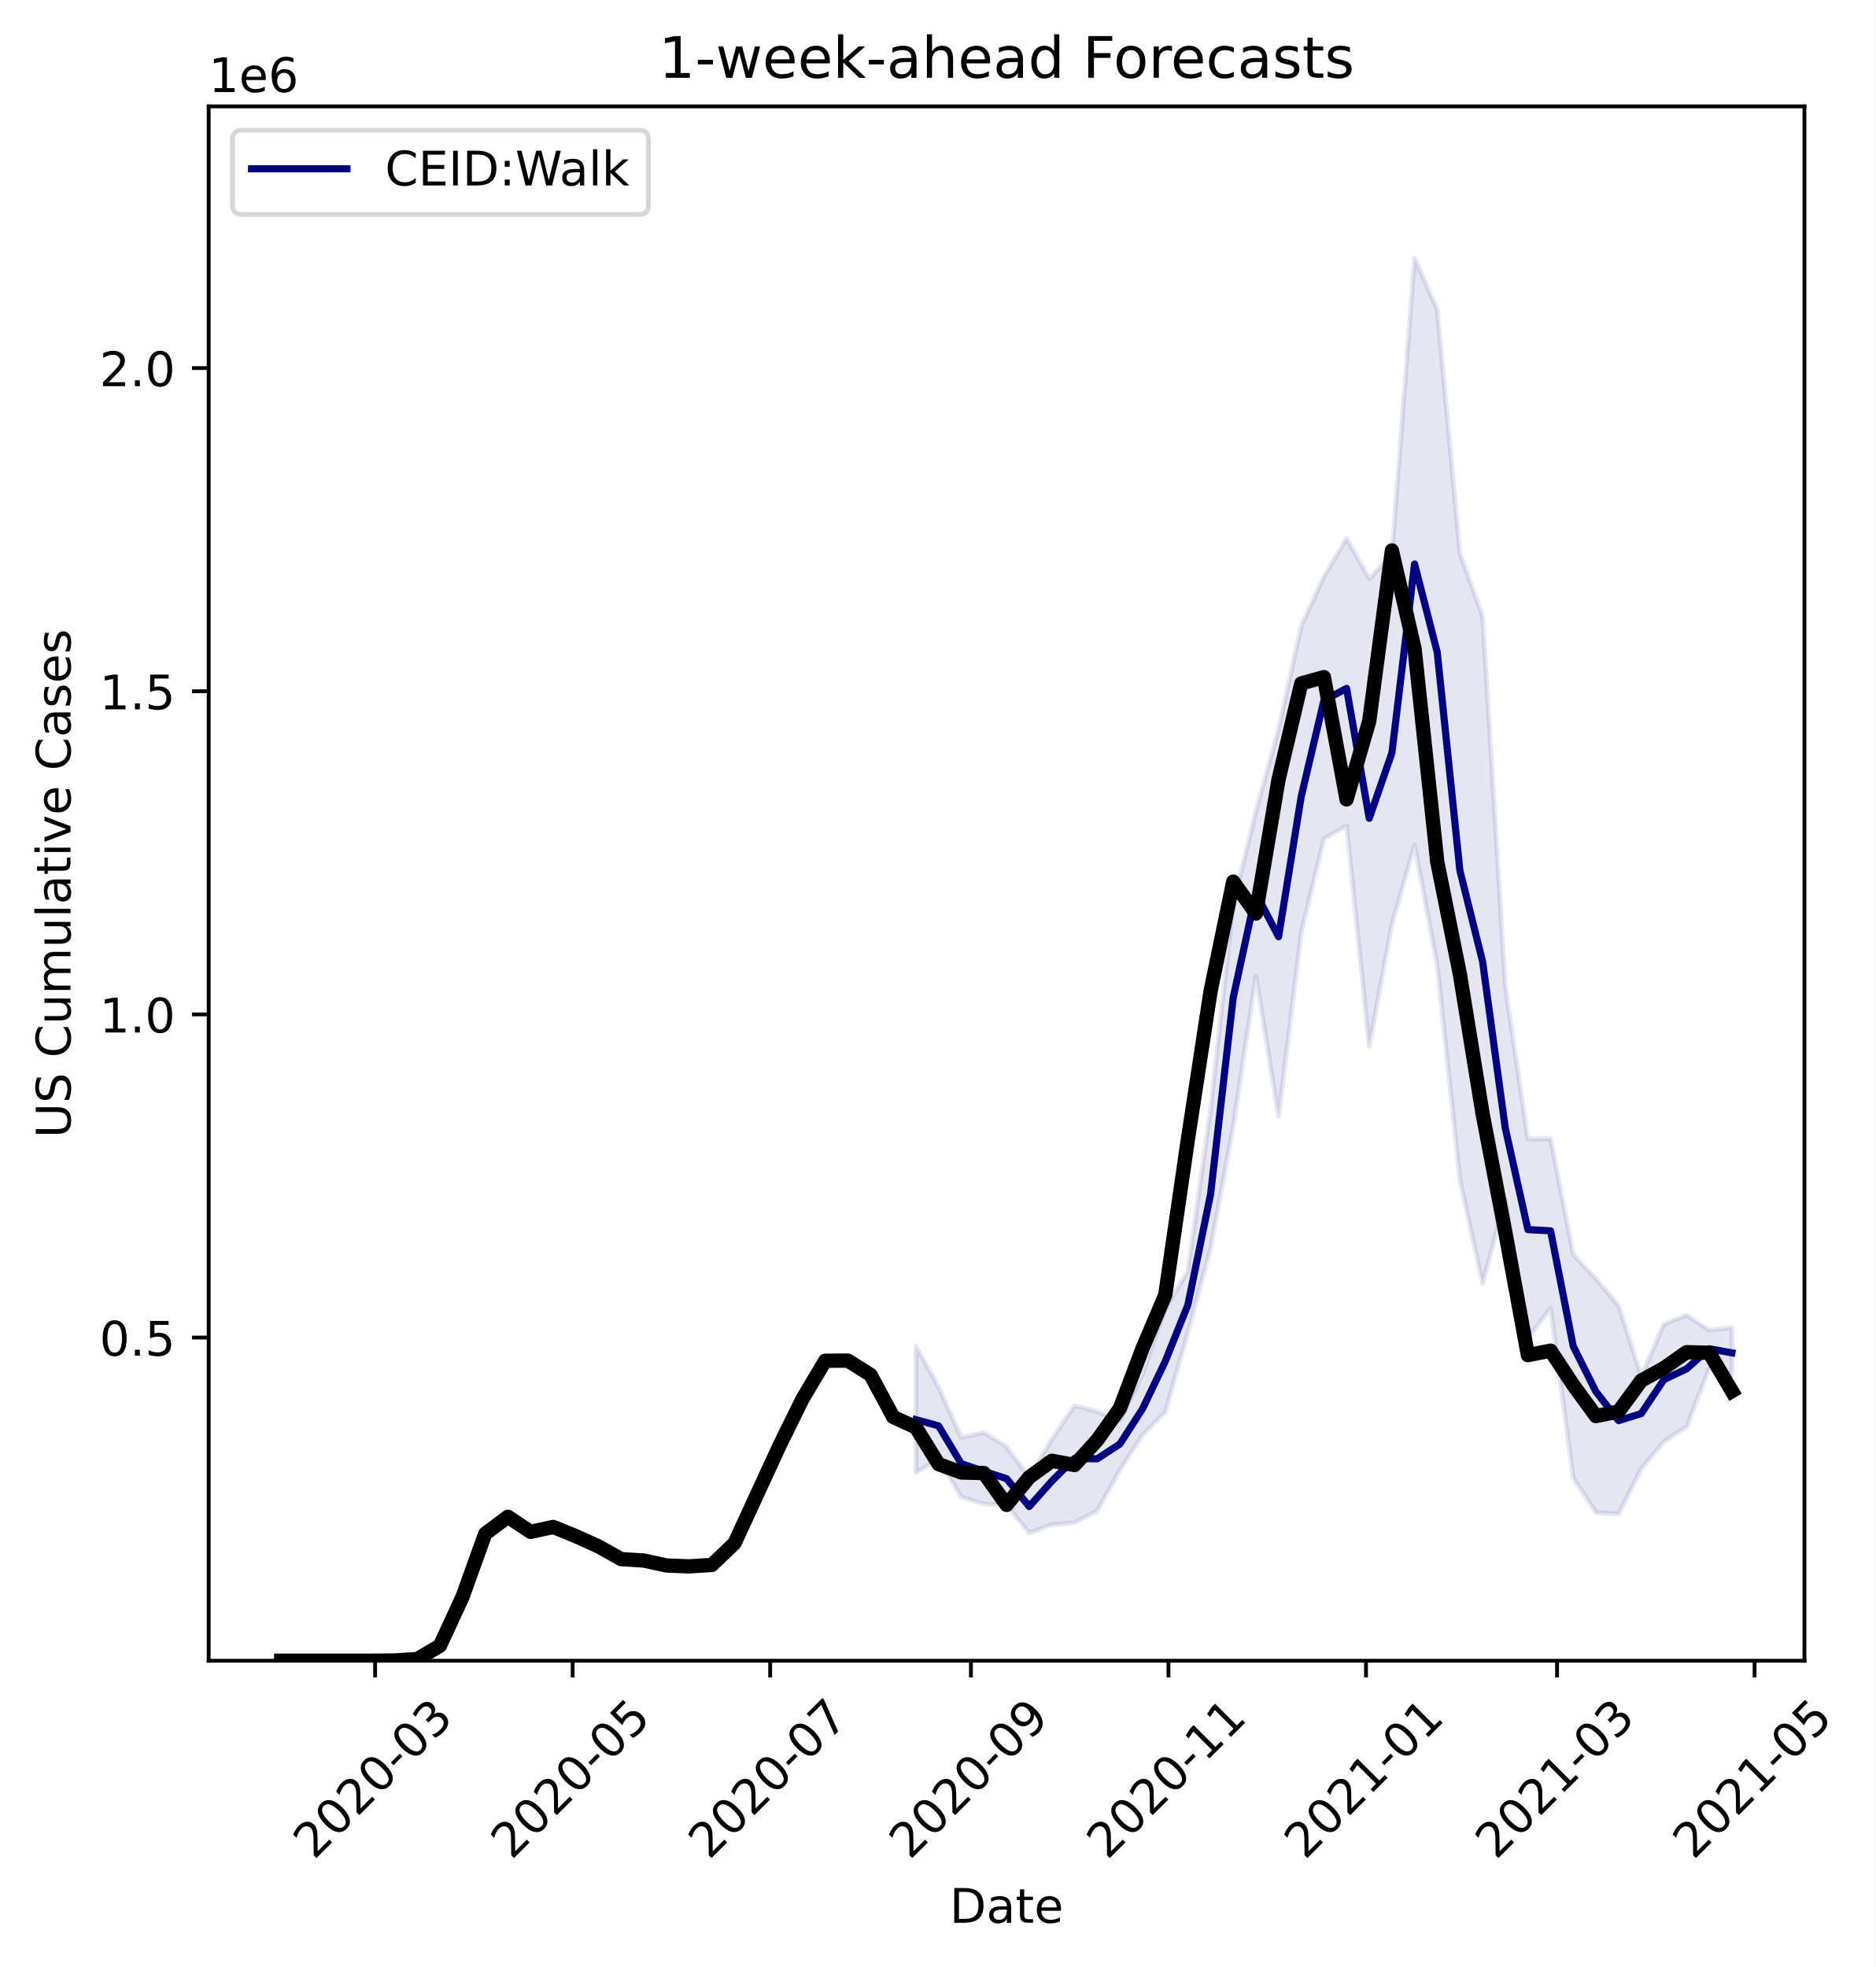
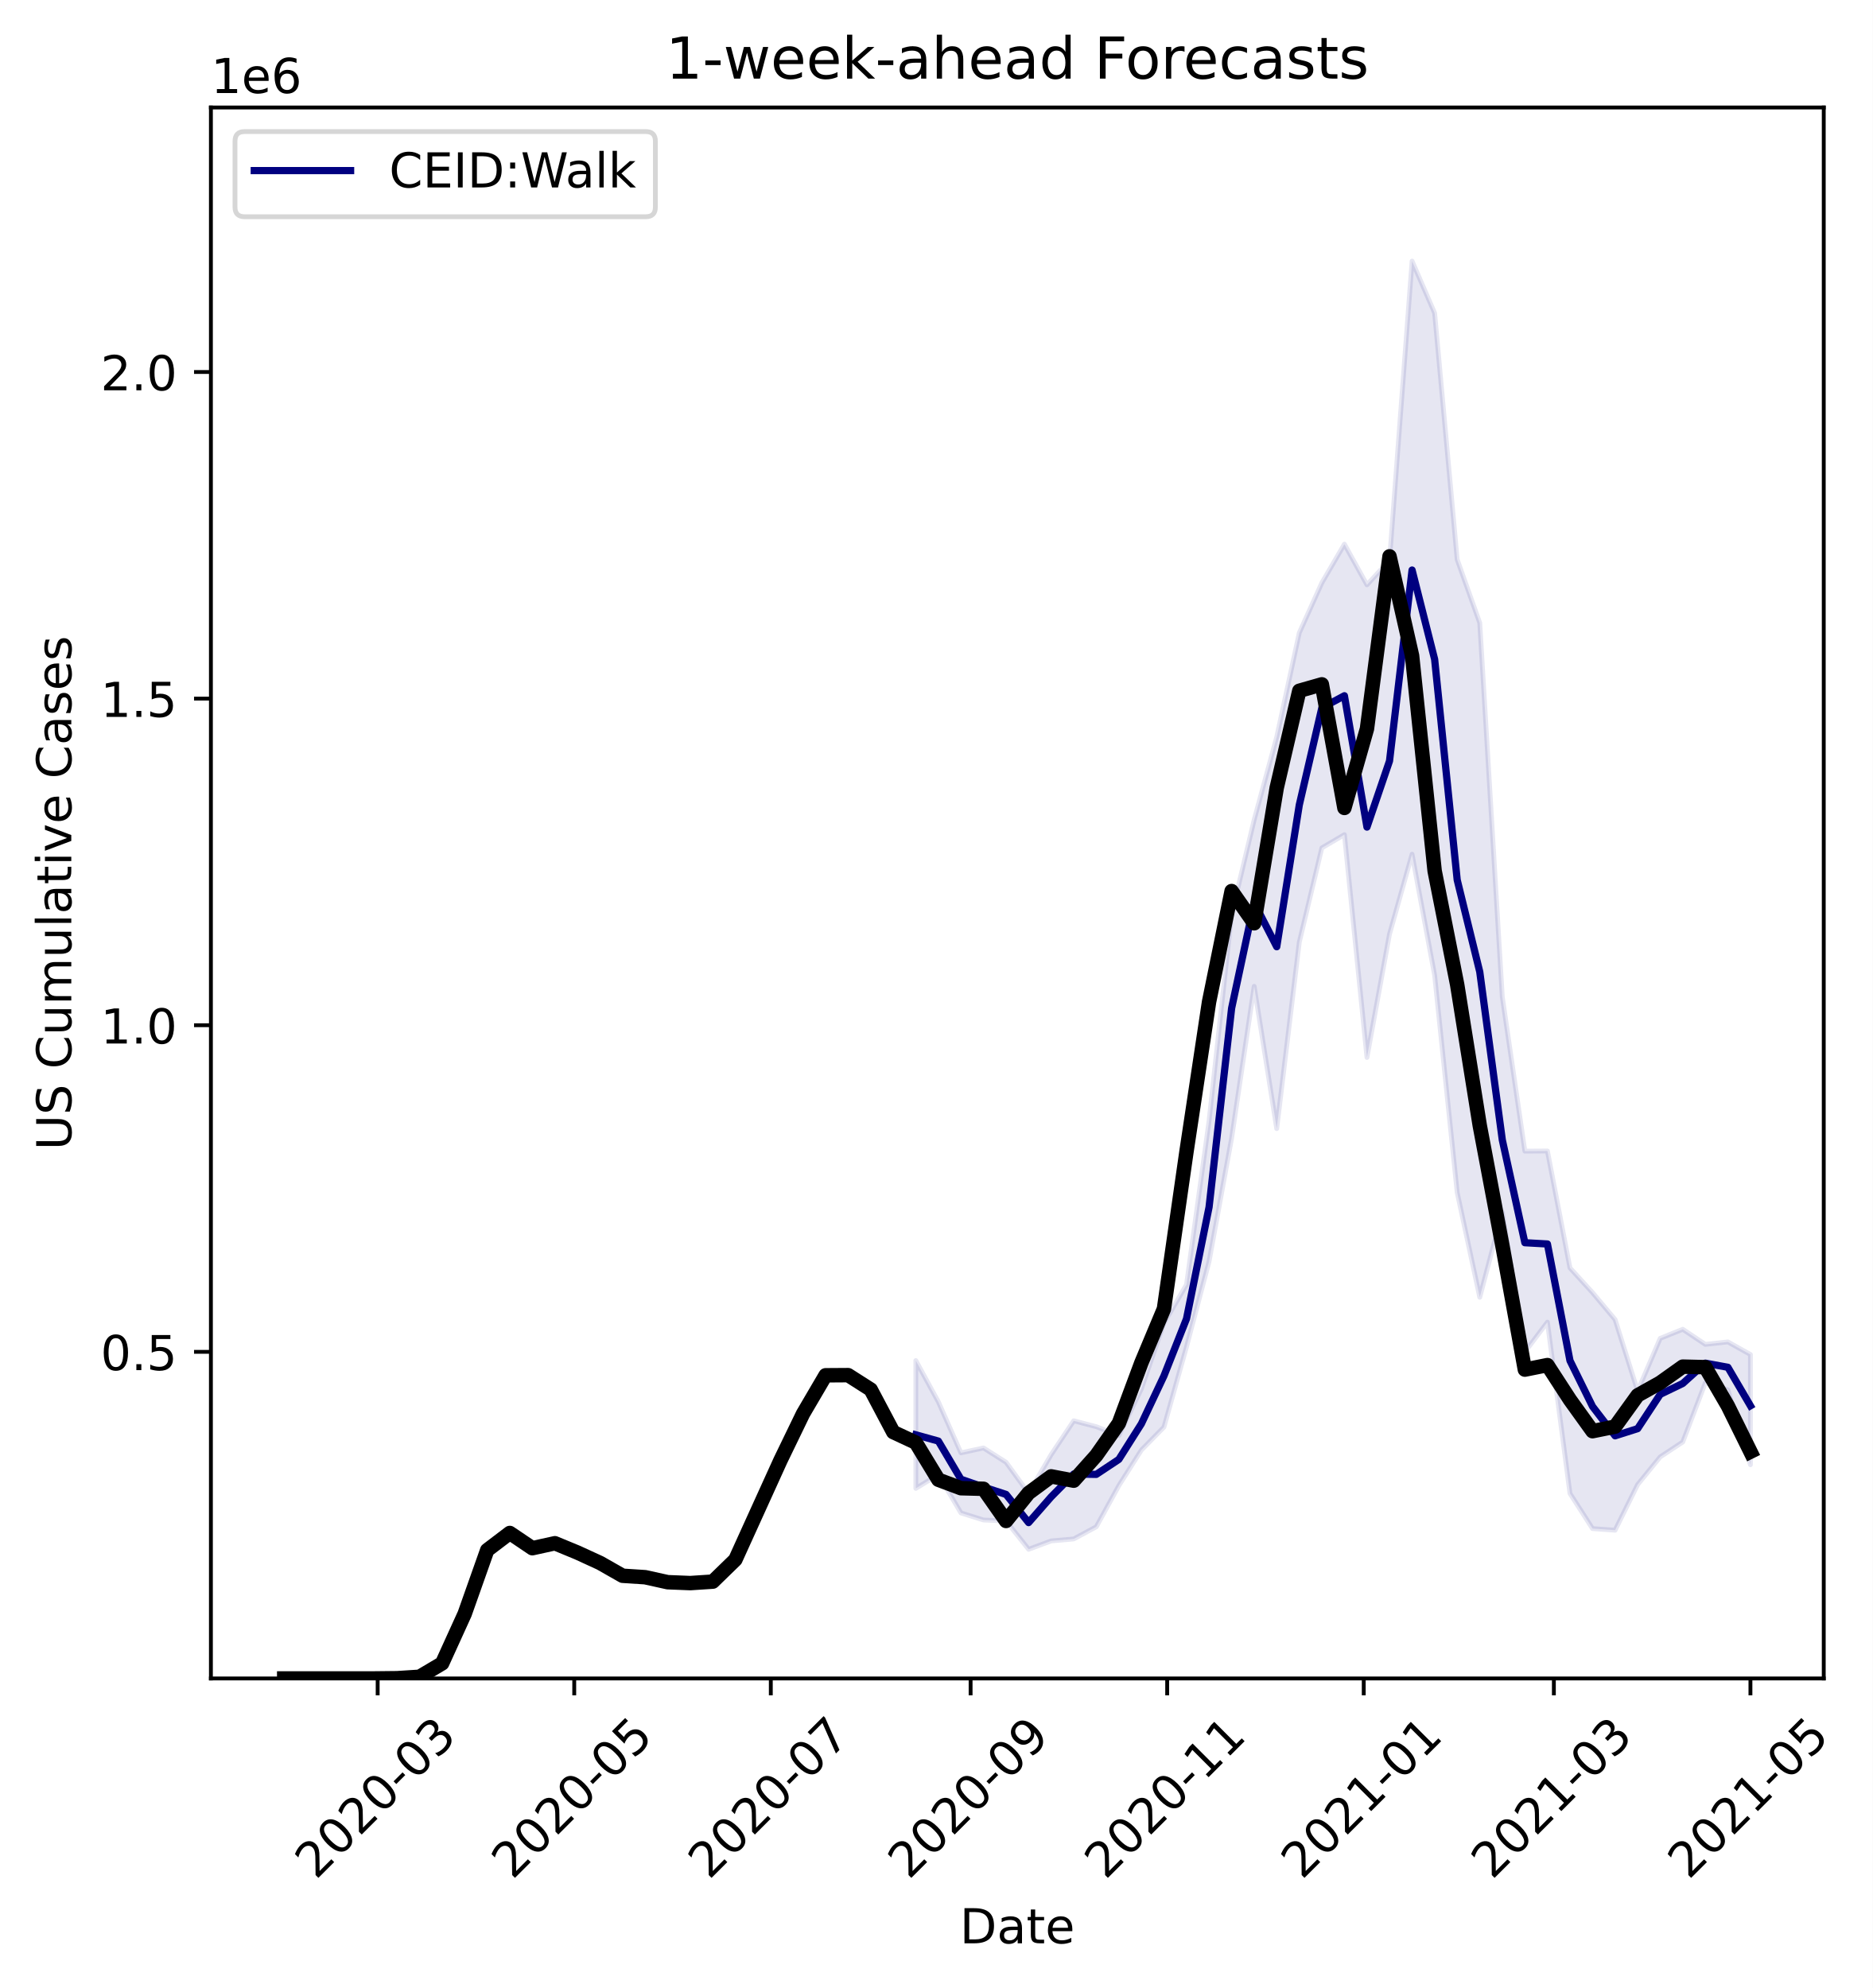
- <svg xmlns="http://www.w3.org/2000/svg" xmlns:xlink="http://www.w3.org/1999/xlink" height="412.745pt" version="1.1" viewBox="0 0 393.513 412.745" width="393.513pt">
+ <svg xmlns="http://www.w3.org/2000/svg" xmlns:xlink="http://www.w3.org/1999/xlink" height="412.745pt" version="1.1" viewBox="0 0 388.757 412.745" width="388.757pt">
  <defs>
    <style type="text/css">
*{stroke-linecap:butt;stroke-linejoin:round;}
  </style>
  </defs>
  <g id="figure_1">
    <g id="patch_1">
-       <path d="M 0 412.745  L 393.513 412.745  L 393.513 0  L 0 0  z " style="fill:#ffffff;" />
+       <path d="M 0 412.745  L 388.757 412.745  L 388.757 0  L 0 0  z " style="fill:#ffffff;" />
    </g>
    <g id="axes_1">
      <g id="patch_2">
        <path d="M 43.781 348.478  L 378.581 348.478  L 378.581 22.318  L 43.781 22.318  z " style="fill:#ffffff;" />
      </g>
      <g id="PolyCollection_1">
        <defs>
-           <path d="M 192.159 -130.263  L 192.159 -103.73  L 196.914 -106.597  L 201.67 -98.635  L 206.426 -97.166  L 211.181 -96.974  L 215.937 -91.082  L 220.693 -92.822  L 225.448 -93.23  L 230.204 -95.753  L 234.96 -104.3  L 239.715 -111.684  L 244.471 -116.448  L 249.227 -133.122  L 253.982 -150.848  L 258.738 -176.433  L 263.494 -207.968  L 268.249 -178.419  L 273.005 -217.122  L 277.761 -236.702  L 282.516 -239.456  L 287.272 -193.196  L 292.028 -218.81  L 296.784 -235.397  L 301.539 -210.249  L 306.295 -165.163  L 311.051 -143.404  L 315.806 -161.09  L 320.562 -132.037  L 325.318 -138.249  L 330.073 -102.671  L 334.829 -95.381  L 339.585 -95.045  L 344.34 -104.516  L 349.096 -110.266  L 353.852 -113.36  L 358.607 -125.641  L 363.363 -124.188  L 363.363 -134.142  L 363.363 -134.142  L 358.607 -133.631  L 353.852 -136.761  L 349.096 -134.878  L 344.34 -123.943  L 339.585 -138.786  L 334.829 -144.376  L 330.073 -149.502  L 325.318 -173.78  L 320.562 -173.748  L 315.806 -205.773  L 311.051 -283.422  L 306.295 -296.578  L 301.539 -347.746  L 296.784 -358.536  L 292.028 -296.429  L 287.272 -291.322  L 282.516 -299.769  L 277.761 -291.737  L 273.005 -281.361  L 268.249 -259.736  L 263.494 -242.536  L 258.738 -222.943  L 253.982 -180.025  L 249.227 -146.041  L 244.471 -138.03  L 239.715 -124.405  L 234.96 -114.711  L 230.204 -116.539  L 225.448 -117.766  L 220.693 -110.739  L 215.937 -102.718  L 211.181 -109.153  L 206.426 -112.125  L 201.67 -111.109  L 196.914 -121.685  L 192.159 -130.263  z " id="m77c3ef9a54" style="stroke:#000080;stroke-opacity:0.1;" />
+           <path d="M 190.11 -130.263  L 190.11 -103.73  L 194.792 -106.597  L 199.475 -98.635  L 204.157 -97.166  L 208.84 -96.974  L 213.523 -91.082  L 218.205 -92.822  L 222.888 -93.23  L 227.57 -95.753  L 232.253 -104.3  L 236.935 -111.684  L 241.618 -116.448  L 246.3 -133.122  L 250.983 -150.848  L 255.665 -176.433  L 260.348 -207.968  L 265.03 -178.419  L 269.713 -217.122  L 274.395 -236.702  L 279.078 -239.456  L 283.76 -193.196  L 288.443 -218.81  L 293.125 -235.397  L 297.808 -210.249  L 302.49 -165.163  L 307.173 -143.404  L 311.855 -161.09  L 316.538 -132.037  L 321.22 -138.249  L 325.903 -102.671  L 330.585 -95.381  L 335.268 -95.045  L 339.95 -104.516  L 344.633 -110.266  L 349.316 -113.36  L 353.998 -125.641  L 358.681 -124.188  L 363.363 -108.644  L 363.363 -131.524  L 363.363 -131.524  L 358.681 -134.142  L 353.998 -133.631  L 349.316 -136.761  L 344.633 -134.878  L 339.95 -123.943  L 335.268 -138.786  L 330.585 -144.376  L 325.903 -149.502  L 321.22 -173.78  L 316.538 -173.748  L 311.855 -205.773  L 307.173 -283.422  L 302.49 -296.578  L 297.808 -347.746  L 293.125 -358.536  L 288.443 -296.429  L 283.76 -291.322  L 279.078 -299.769  L 274.395 -291.737  L 269.713 -281.361  L 265.03 -259.736  L 260.348 -242.536  L 255.665 -222.943  L 250.983 -180.025  L 246.3 -146.041  L 241.618 -138.03  L 236.935 -124.405  L 232.253 -114.711  L 227.57 -116.539  L 222.888 -117.766  L 218.205 -110.739  L 213.523 -102.718  L 208.84 -109.153  L 204.157 -112.125  L 199.475 -111.109  L 194.792 -121.685  L 190.11 -130.263  z " id="m8a9e0deb4b" style="stroke:#000080;stroke-opacity:0.1;" />
        </defs>
-         <g clip-path="url(#pb8307ceb35)">
-           <use style="fill:#000080;fill-opacity:0.1;stroke:#000080;stroke-opacity:0.1;" x="0" xlink:href="#m77c3ef9a54" y="412.745" />
+         <g clip-path="url(#pa963a7cd63)">
+           <use style="fill:#000080;fill-opacity:0.1;stroke:#000080;stroke-opacity:0.1;" x="0" xlink:href="#m8a9e0deb4b" y="412.745" />
        </g>
      </g>
      <g id="matplotlib.axis_1">
        <g id="xtick_1">
          <g id="line2d_1">
            <defs>
-               <path d="M 0 0  L 0 3.5  " id="m1c5757c88b" style="stroke:#000000;stroke-width:0.8;" />
-             </defs>
-             <g>
-               <use style="stroke:#000000;stroke-width:0.8;" x="78.702" xlink:href="#m1c5757c88b" y="348.478" />
+               <path d="M 0 0  L 0 3.5  " id="m69320443f8" style="stroke:#000000;stroke-width:0.8;" />
+             </defs>
+             <g>
+               <use style="stroke:#000000;stroke-width:0.8;" x="78.398" xlink:href="#m69320443f8" y="348.478" />
            </g>
          </g>
          <g id="text_1">
            <defs>
              <path d="M 19.188 8.297  L 53.609 8.297  L 53.609 0  L 7.328 0  L 7.328 8.297  Q 12.938 14.109 22.625 23.891  Q 32.328 33.688 34.812 36.531  Q 39.547 41.844 41.422 45.531  Q 43.312 49.219 43.312 52.781  Q 43.312 58.594 39.234 62.25  Q 35.156 65.922 28.609 65.922  Q 23.969 65.922 18.812 64.312  Q 13.672 62.703 7.812 59.422  L 7.812 69.391  Q 13.766 71.781 18.938 73  Q 24.125 74.219 28.422 74.219  Q 39.75 74.219 46.484 68.547  Q 53.219 62.891 53.219 53.422  Q 53.219 48.922 51.531 44.891  Q 49.859 40.875 45.406 35.406  Q 44.188 33.984 37.641 27.219  Q 31.109 20.453 19.188 8.297  z " id="DejaVuSans-50" />
              <path d="M 31.781 66.406  Q 24.172 66.406 20.328 58.906  Q 16.5 51.422 16.5 36.375  Q 16.5 21.391 20.328 13.891  Q 24.172 6.391 31.781 6.391  Q 39.453 6.391 43.281 13.891  Q 47.125 21.391 47.125 36.375  Q 47.125 51.422 43.281 58.906  Q 39.453 66.406 31.781 66.406  z M 31.781 74.219  Q 44.047 74.219 50.516 64.516  Q 56.984 54.828 56.984 36.375  Q 56.984 17.969 50.516 8.266  Q 44.047 -1.422 31.781 -1.422  Q 19.531 -1.422 13.062 8.266  Q 6.594 17.969 6.594 36.375  Q 6.594 54.828 13.062 64.516  Q 19.531 74.219 31.781 74.219  z " id="DejaVuSans-48" />
              <path d="M 4.891 31.391  L 31.203 31.391  L 31.203 23.391  L 4.891 23.391  z " id="DejaVuSans-45" />
              <path d="M 40.578 39.312  Q 47.656 37.797 51.625 33  Q 55.609 28.219 55.609 21.188  Q 55.609 10.406 48.188 4.484  Q 40.766 -1.422 27.094 -1.422  Q 22.516 -1.422 17.656 -0.516  Q 12.797 0.391 7.625 2.203  L 7.625 11.719  Q 11.719 9.328 16.594 8.109  Q 21.484 6.891 26.812 6.891  Q 36.078 6.891 40.938 10.547  Q 45.797 14.203 45.797 21.188  Q 45.797 27.641 41.281 31.266  Q 36.766 34.906 28.719 34.906  L 20.219 34.906  L 20.219 43.016  L 29.109 43.016  Q 36.375 43.016 40.234 45.922  Q 44.094 48.828 44.094 54.297  Q 44.094 59.906 40.109 62.906  Q 36.141 65.922 28.719 65.922  Q 24.656 65.922 20.016 65.031  Q 15.375 64.156 9.812 62.312  L 9.812 71.094  Q 15.438 72.656 20.344 73.438  Q 25.25 74.219 29.594 74.219  Q 40.828 74.219 47.359 69.109  Q 53.906 64.016 53.906 55.328  Q 53.906 49.266 50.438 45.094  Q 46.969 40.922 40.578 39.312  z " id="DejaVuSans-51" />
            </defs>
-             <g transform="translate(65.88026 390.3959)rotate(-45)scale(0.1 -0.1)">
+             <g transform="translate(65.57715 390.3959)rotate(-45)scale(0.1 -0.1)">
              <use xlink:href="#DejaVuSans-50" />
              <use x="63.623" xlink:href="#DejaVuSans-48" />
              <use x="127.246" xlink:href="#DejaVuSans-50" />
              <use x="190.869" xlink:href="#DejaVuSans-48" />
              <use x="254.492" xlink:href="#DejaVuSans-45" />
              <use x="290.576" xlink:href="#DejaVuSans-48" />
              <use x="354.199" xlink:href="#DejaVuSans-51" />
            </g>
          </g>
        </g>
        <g id="xtick_2">
          <g id="line2d_2">
            <g>
-               <use style="stroke:#000000;stroke-width:0.8;" x="120.144" xlink:href="#m1c5757c88b" y="348.478" />
+               <use style="stroke:#000000;stroke-width:0.8;" x="119.203" xlink:href="#m69320443f8" y="348.478" />
            </g>
          </g>
          <g id="text_2">
            <defs>
              <path d="M 10.797 72.906  L 49.516 72.906  L 49.516 64.594  L 19.828 64.594  L 19.828 46.734  Q 21.969 47.469 24.109 47.828  Q 26.266 48.188 28.422 48.188  Q 40.625 48.188 47.75 41.5  Q 54.891 34.812 54.891 23.391  Q 54.891 11.625 47.562 5.094  Q 40.234 -1.422 26.906 -1.422  Q 22.312 -1.422 17.547 -0.641  Q 12.797 0.141 7.719 1.703  L 7.719 11.625  Q 12.109 9.234 16.797 8.062  Q 21.484 6.891 26.703 6.891  Q 35.156 6.891 40.078 11.328  Q 45.016 15.766 45.016 23.391  Q 45.016 31 40.078 35.438  Q 35.156 39.891 26.703 39.891  Q 22.75 39.891 18.812 39.016  Q 14.891 38.141 10.797 36.281  z " id="DejaVuSans-53" />
            </defs>
-             <g transform="translate(107.3226 390.3959)rotate(-45)scale(0.1 -0.1)">
+             <g transform="translate(106.3819 390.3959)rotate(-45)scale(0.1 -0.1)">
              <use xlink:href="#DejaVuSans-50" />
              <use x="63.623" xlink:href="#DejaVuSans-48" />
              <use x="127.246" xlink:href="#DejaVuSans-50" />
              <use x="190.869" xlink:href="#DejaVuSans-48" />
              <use x="254.492" xlink:href="#DejaVuSans-45" />
              <use x="290.576" xlink:href="#DejaVuSans-48" />
              <use x="354.199" xlink:href="#DejaVuSans-53" />
            </g>
          </g>
        </g>
        <g id="xtick_3">
          <g id="line2d_3">
            <g>
-               <use style="stroke:#000000;stroke-width:0.8;" x="161.586" xlink:href="#m1c5757c88b" y="348.478" />
+               <use style="stroke:#000000;stroke-width:0.8;" x="160.008" xlink:href="#m69320443f8" y="348.478" />
            </g>
          </g>
          <g id="text_3">
            <defs>
              <path d="M 8.203 72.906  L 55.078 72.906  L 55.078 68.703  L 28.609 0  L 18.312 0  L 43.219 64.594  L 8.203 64.594  z " id="DejaVuSans-55" />
            </defs>
-             <g transform="translate(148.765 390.3959)rotate(-45)scale(0.1 -0.1)">
+             <g transform="translate(147.1867 390.3959)rotate(-45)scale(0.1 -0.1)">
              <use xlink:href="#DejaVuSans-50" />
              <use x="63.623" xlink:href="#DejaVuSans-48" />
              <use x="127.246" xlink:href="#DejaVuSans-50" />
              <use x="190.869" xlink:href="#DejaVuSans-48" />
              <use x="254.492" xlink:href="#DejaVuSans-45" />
              <use x="290.576" xlink:href="#DejaVuSans-48" />
              <use x="354.199" xlink:href="#DejaVuSans-55" />
            </g>
          </g>
        </g>
        <g id="xtick_4">
          <g id="line2d_4">
            <g>
-               <use style="stroke:#000000;stroke-width:0.8;" x="203.708" xlink:href="#m1c5757c88b" y="348.478" />
+               <use style="stroke:#000000;stroke-width:0.8;" x="201.482" xlink:href="#m69320443f8" y="348.478" />
            </g>
          </g>
          <g id="text_4">
            <defs>
              <path d="M 10.984 1.516  L 10.984 10.5  Q 14.703 8.734 18.5 7.812  Q 22.312 6.891 25.984 6.891  Q 35.75 6.891 40.891 13.453  Q 46.047 20.016 46.781 33.406  Q 43.953 29.203 39.594 26.953  Q 35.25 24.703 29.984 24.703  Q 19.047 24.703 12.672 31.312  Q 6.297 37.938 6.297 49.422  Q 6.297 60.641 12.938 67.422  Q 19.578 74.219 30.609 74.219  Q 43.266 74.219 49.922 64.516  Q 56.594 54.828 56.594 36.375  Q 56.594 19.141 48.406 8.859  Q 40.234 -1.422 26.422 -1.422  Q 22.703 -1.422 18.891 -0.688  Q 15.094 0.047 10.984 1.516  z M 30.609 32.422  Q 37.25 32.422 41.125 36.953  Q 45.016 41.5 45.016 49.422  Q 45.016 57.281 41.125 61.844  Q 37.25 66.406 30.609 66.406  Q 23.969 66.406 20.094 61.844  Q 16.219 57.281 16.219 49.422  Q 16.219 41.5 20.094 36.953  Q 23.969 32.422 30.609 32.422  z " id="DejaVuSans-57" />
            </defs>
-             <g transform="translate(190.8868 390.3959)rotate(-45)scale(0.1 -0.1)">
+             <g transform="translate(188.6605 390.3959)rotate(-45)scale(0.1 -0.1)">
              <use xlink:href="#DejaVuSans-50" />
              <use x="63.623" xlink:href="#DejaVuSans-48" />
              <use x="127.246" xlink:href="#DejaVuSans-50" />
              <use x="190.869" xlink:href="#DejaVuSans-48" />
              <use x="254.492" xlink:href="#DejaVuSans-45" />
              <use x="290.576" xlink:href="#DejaVuSans-48" />
              <use x="354.199" xlink:href="#DejaVuSans-57" />
            </g>
          </g>
        </g>
        <g id="xtick_5">
          <g id="line2d_5">
            <g>
-               <use style="stroke:#000000;stroke-width:0.8;" x="245.15" xlink:href="#m1c5757c88b" y="348.478" />
+               <use style="stroke:#000000;stroke-width:0.8;" x="242.287" xlink:href="#m69320443f8" y="348.478" />
            </g>
          </g>
          <g id="text_5">
            <defs>
              <path d="M 12.406 8.297  L 28.516 8.297  L 28.516 63.922  L 10.984 60.406  L 10.984 69.391  L 28.422 72.906  L 38.281 72.906  L 38.281 8.297  L 54.391 8.297  L 54.391 0  L 12.406 0  z " id="DejaVuSans-49" />
            </defs>
-             <g transform="translate(232.3291 390.3959)rotate(-45)scale(0.1 -0.1)">
+             <g transform="translate(229.4653 390.3959)rotate(-45)scale(0.1 -0.1)">
              <use xlink:href="#DejaVuSans-50" />
              <use x="63.623" xlink:href="#DejaVuSans-48" />
              <use x="127.246" xlink:href="#DejaVuSans-50" />
              <use x="190.869" xlink:href="#DejaVuSans-48" />
              <use x="254.492" xlink:href="#DejaVuSans-45" />
              <use x="290.576" xlink:href="#DejaVuSans-49" />
              <use x="354.199" xlink:href="#DejaVuSans-49" />
            </g>
          </g>
        </g>
        <g id="xtick_6">
          <g id="line2d_6">
            <g>
-               <use style="stroke:#000000;stroke-width:0.8;" x="286.593" xlink:href="#m1c5757c88b" y="348.478" />
+               <use style="stroke:#000000;stroke-width:0.8;" x="283.091" xlink:href="#m69320443f8" y="348.478" />
            </g>
          </g>
          <g id="text_6">
-             <g transform="translate(273.7715 390.3959)rotate(-45)scale(0.1 -0.1)">
+             <g transform="translate(270.2701 390.3959)rotate(-45)scale(0.1 -0.1)">
              <use xlink:href="#DejaVuSans-50" />
              <use x="63.623" xlink:href="#DejaVuSans-48" />
              <use x="127.246" xlink:href="#DejaVuSans-50" />
              <use x="190.869" xlink:href="#DejaVuSans-49" />
              <use x="254.492" xlink:href="#DejaVuSans-45" />
              <use x="290.576" xlink:href="#DejaVuSans-48" />
              <use x="354.199" xlink:href="#DejaVuSans-49" />
            </g>
          </g>
        </g>
        <g id="xtick_7">
          <g id="line2d_7">
            <g>
-               <use style="stroke:#000000;stroke-width:0.8;" x="326.676" xlink:href="#m1c5757c88b" y="348.478" />
+               <use style="stroke:#000000;stroke-width:0.8;" x="322.558" xlink:href="#m69320443f8" y="348.478" />
            </g>
          </g>
          <g id="text_7">
-             <g transform="translate(313.8551 390.3959)rotate(-45)scale(0.1 -0.1)">
+             <g transform="translate(309.737 390.3959)rotate(-45)scale(0.1 -0.1)">
              <use xlink:href="#DejaVuSans-50" />
              <use x="63.623" xlink:href="#DejaVuSans-48" />
              <use x="127.246" xlink:href="#DejaVuSans-50" />
              <use x="190.869" xlink:href="#DejaVuSans-49" />
              <use x="254.492" xlink:href="#DejaVuSans-45" />
              <use x="290.576" xlink:href="#DejaVuSans-48" />
              <use x="354.199" xlink:href="#DejaVuSans-51" />
            </g>
          </g>
        </g>
        <g id="xtick_8">
          <g id="line2d_8">
            <g>
-               <use style="stroke:#000000;stroke-width:0.8;" x="368.119" xlink:href="#m1c5757c88b" y="348.478" />
+               <use style="stroke:#000000;stroke-width:0.8;" x="363.363" xlink:href="#m69320443f8" y="348.478" />
            </g>
          </g>
          <g id="text_8">
-             <g transform="translate(355.2975 390.3959)rotate(-45)scale(0.1 -0.1)">
+             <g transform="translate(350.5418 390.3959)rotate(-45)scale(0.1 -0.1)">
              <use xlink:href="#DejaVuSans-50" />
              <use x="63.623" xlink:href="#DejaVuSans-48" />
              <use x="127.246" xlink:href="#DejaVuSans-50" />
              <use x="190.869" xlink:href="#DejaVuSans-49" />
              <use x="254.492" xlink:href="#DejaVuSans-45" />
              <use x="290.576" xlink:href="#DejaVuSans-48" />
              <use x="354.199" xlink:href="#DejaVuSans-53" />
            </g>
          </g>
        </g>
        <g id="text_9">
          <defs>
            <path d="M 19.672 64.797  L 19.672 8.109  L 31.594 8.109  Q 46.688 8.109 53.688 14.938  Q 60.688 21.781 60.688 36.531  Q 60.688 51.172 53.688 57.984  Q 46.688 64.797 31.594 64.797  z M 9.812 72.906  L 30.078 72.906  Q 51.266 72.906 61.172 64.094  Q 71.094 55.281 71.094 36.531  Q 71.094 17.672 61.125 8.828  Q 51.172 0 30.078 0  L 9.812 0  z " id="DejaVuSans-68" />
            <path d="M 34.281 27.484  Q 23.391 27.484 19.188 25  Q 14.984 22.516 14.984 16.5  Q 14.984 11.719 18.141 8.906  Q 21.297 6.109 26.703 6.109  Q 34.188 6.109 38.703 11.406  Q 43.219 16.703 43.219 25.484  L 43.219 27.484  z M 52.203 31.203  L 52.203 0  L 43.219 0  L 43.219 8.297  Q 40.141 3.328 35.547 0.953  Q 30.953 -1.422 24.312 -1.422  Q 15.922 -1.422 10.953 3.297  Q 6 8.016 6 15.922  Q 6 25.141 12.172 29.828  Q 18.359 34.516 30.609 34.516  L 43.219 34.516  L 43.219 35.406  Q 43.219 41.609 39.141 45  Q 35.062 48.391 27.688 48.391  Q 23 48.391 18.547 47.266  Q 14.109 46.141 10.016 43.891  L 10.016 52.203  Q 14.938 54.109 19.578 55.047  Q 24.219 56 28.609 56  Q 40.484 56 46.344 49.844  Q 52.203 43.703 52.203 31.203  z " id="DejaVuSans-97" />
            <path d="M 18.312 70.219  L 18.312 54.688  L 36.812 54.688  L 36.812 47.703  L 18.312 47.703  L 18.312 18.016  Q 18.312 11.328 20.141 9.422  Q 21.969 7.516 27.594 7.516  L 36.812 7.516  L 36.812 0  L 27.594 0  Q 17.188 0 13.234 3.875  Q 9.281 7.766 9.281 18.016  L 9.281 47.703  L 2.688 47.703  L 2.688 54.688  L 9.281 54.688  L 9.281 70.219  z " id="DejaVuSans-116" />
            <path d="M 56.203 29.594  L 56.203 25.203  L 14.891 25.203  Q 15.484 15.922 20.484 11.062  Q 25.484 6.203 34.422 6.203  Q 39.594 6.203 44.453 7.469  Q 49.312 8.734 54.109 11.281  L 54.109 2.781  Q 49.266 0.734 44.188 -0.344  Q 39.109 -1.422 33.891 -1.422  Q 20.797 -1.422 13.156 6.188  Q 5.516 13.812 5.516 26.812  Q 5.516 40.234 12.766 48.109  Q 20.016 56 32.328 56  Q 43.359 56 49.781 48.891  Q 56.203 41.797 56.203 29.594  z M 47.219 32.234  Q 47.125 39.594 43.094 43.984  Q 39.062 48.391 32.422 48.391  Q 24.906 48.391 20.391 44.141  Q 15.875 39.891 15.188 32.172  z " id="DejaVuSans-101" />
          </defs>
          <g transform="translate(199.2305 403.4649)scale(0.1 -0.1)">
            <use xlink:href="#DejaVuSans-68" />
            <use x="77.002" xlink:href="#DejaVuSans-97" />
            <use x="138.281" xlink:href="#DejaVuSans-116" />
            <use x="177.49" xlink:href="#DejaVuSans-101" />
          </g>
        </g>
      </g>
      <g id="matplotlib.axis_2">
        <g id="ytick_1">
          <g id="line2d_9">
            <defs>
-               <path d="M 0 0  L -3.5 0  " id="m3e877e3dac" style="stroke:#000000;stroke-width:0.8;" />
-             </defs>
-             <g>
-               <use style="stroke:#000000;stroke-width:0.8;" x="43.781" xlink:href="#m3e877e3dac" y="280.667" />
+               <path d="M 0 0  L -3.5 0  " id="m9dcf0ee7c2" style="stroke:#000000;stroke-width:0.8;" />
+             </defs>
+             <g>
+               <use style="stroke:#000000;stroke-width:0.8;" x="43.781" xlink:href="#m9dcf0ee7c2" y="280.667" />
            </g>
          </g>
          <g id="text_10">
            <defs>
              <path d="M 10.688 12.406  L 21 12.406  L 21 0  L 10.688 0  z " id="DejaVuSans-46" />
            </defs>
            <g transform="translate(20.87813 284.4658)scale(0.1 -0.1)">
              <use xlink:href="#DejaVuSans-48" />
              <use x="63.623" xlink:href="#DejaVuSans-46" />
              <use x="95.41" xlink:href="#DejaVuSans-53" />
            </g>
          </g>
        </g>
        <g id="ytick_2">
          <g id="line2d_10">
            <g>
-               <use style="stroke:#000000;stroke-width:0.8;" x="43.781" xlink:href="#m3e877e3dac" y="212.855" />
+               <use style="stroke:#000000;stroke-width:0.8;" x="43.781" xlink:href="#m9dcf0ee7c2" y="212.855" />
            </g>
          </g>
          <g id="text_11">
            <g transform="translate(20.87813 216.6541)scale(0.1 -0.1)">
              <use xlink:href="#DejaVuSans-49" />
              <use x="63.623" xlink:href="#DejaVuSans-46" />
              <use x="95.41" xlink:href="#DejaVuSans-48" />
            </g>
          </g>
        </g>
        <g id="ytick_3">
          <g id="line2d_11">
            <g>
-               <use style="stroke:#000000;stroke-width:0.8;" x="43.781" xlink:href="#m3e877e3dac" y="145.043" />
+               <use style="stroke:#000000;stroke-width:0.8;" x="43.781" xlink:href="#m9dcf0ee7c2" y="145.043" />
            </g>
          </g>
          <g id="text_12">
            <g transform="translate(20.87813 148.8424)scale(0.1 -0.1)">
              <use xlink:href="#DejaVuSans-49" />
              <use x="63.623" xlink:href="#DejaVuSans-46" />
              <use x="95.41" xlink:href="#DejaVuSans-53" />
            </g>
          </g>
        </g>
        <g id="ytick_4">
          <g id="line2d_12">
            <g>
-               <use style="stroke:#000000;stroke-width:0.8;" x="43.781" xlink:href="#m3e877e3dac" y="77.232" />
+               <use style="stroke:#000000;stroke-width:0.8;" x="43.781" xlink:href="#m9dcf0ee7c2" y="77.232" />
            </g>
          </g>
          <g id="text_13">
            <g transform="translate(20.87813 81.03074)scale(0.1 -0.1)">
              <use xlink:href="#DejaVuSans-50" />
              <use x="63.623" xlink:href="#DejaVuSans-46" />
              <use x="95.41" xlink:href="#DejaVuSans-48" />
            </g>
          </g>
        </g>
        <g id="text_14">
          <defs>
            <path d="M 8.688 72.906  L 18.609 72.906  L 18.609 28.609  Q 18.609 16.891 22.844 11.734  Q 27.094 6.594 36.625 6.594  Q 46.094 6.594 50.344 11.734  Q 54.594 16.891 54.594 28.609  L 54.594 72.906  L 64.5 72.906  L 64.5 27.391  Q 64.5 13.141 57.438 5.859  Q 50.391 -1.422 36.625 -1.422  Q 22.797 -1.422 15.734 5.859  Q 8.688 13.141 8.688 27.391  z " id="DejaVuSans-85" />
            <path d="M 53.516 70.516  L 53.516 60.891  Q 47.906 63.578 42.922 64.891  Q 37.938 66.219 33.297 66.219  Q 25.25 66.219 20.875 63.094  Q 16.5 59.969 16.5 54.203  Q 16.5 49.359 19.406 46.891  Q 22.312 44.438 30.422 42.922  L 36.375 41.703  Q 47.406 39.594 52.656 34.297  Q 57.906 29 57.906 20.125  Q 57.906 9.516 50.797 4.047  Q 43.703 -1.422 29.984 -1.422  Q 24.812 -1.422 18.969 -0.25  Q 13.141 0.922 6.891 3.219  L 6.891 13.375  Q 12.891 10.016 18.656 8.297  Q 24.422 6.594 29.984 6.594  Q 38.422 6.594 43.016 9.906  Q 47.609 13.234 47.609 19.391  Q 47.609 24.75 44.312 27.781  Q 41.016 30.812 33.5 32.328  L 27.484 33.5  Q 16.453 35.688 11.516 40.375  Q 6.594 45.062 6.594 53.422  Q 6.594 63.094 13.406 68.656  Q 20.219 74.219 32.172 74.219  Q 37.312 74.219 42.625 73.281  Q 47.953 72.359 53.516 70.516  z " id="DejaVuSans-83" />
            <path id="DejaVuSans-32" />
            <path d="M 64.406 67.281  L 64.406 56.891  Q 59.422 61.531 53.781 63.812  Q 48.141 66.109 41.797 66.109  Q 29.297 66.109 22.656 58.469  Q 16.016 50.828 16.016 36.375  Q 16.016 21.969 22.656 14.328  Q 29.297 6.688 41.797 6.688  Q 48.141 6.688 53.781 8.984  Q 59.422 11.281 64.406 15.922  L 64.406 5.609  Q 59.234 2.094 53.438 0.328  Q 47.656 -1.422 41.219 -1.422  Q 24.656 -1.422 15.125 8.703  Q 5.609 18.844 5.609 36.375  Q 5.609 53.953 15.125 64.078  Q 24.656 74.219 41.219 74.219  Q 47.75 74.219 53.531 72.484  Q 59.328 70.75 64.406 67.281  z " id="DejaVuSans-67" />
            <path d="M 8.5 21.578  L 8.5 54.688  L 17.484 54.688  L 17.484 21.922  Q 17.484 14.156 20.5 10.266  Q 23.531 6.391 29.594 6.391  Q 36.859 6.391 41.078 11.031  Q 45.312 15.672 45.312 23.688  L 45.312 54.688  L 54.297 54.688  L 54.297 0  L 45.312 0  L 45.312 8.406  Q 42.047 3.422 37.719 1  Q 33.406 -1.422 27.688 -1.422  Q 18.266 -1.422 13.375 4.438  Q 8.5 10.297 8.5 21.578  z M 31.109 56  z " id="DejaVuSans-117" />
            <path d="M 52 44.188  Q 55.375 50.25 60.062 53.125  Q 64.75 56 71.094 56  Q 79.641 56 84.281 50.016  Q 88.922 44.047 88.922 33.016  L 88.922 0  L 79.891 0  L 79.891 32.719  Q 79.891 40.578 77.094 44.375  Q 74.312 48.188 68.609 48.188  Q 61.625 48.188 57.562 43.547  Q 53.516 38.922 53.516 30.906  L 53.516 0  L 44.484 0  L 44.484 32.719  Q 44.484 40.625 41.703 44.406  Q 38.922 48.188 33.109 48.188  Q 26.219 48.188 22.156 43.531  Q 18.109 38.875 18.109 30.906  L 18.109 0  L 9.078 0  L 9.078 54.688  L 18.109 54.688  L 18.109 46.188  Q 21.188 51.219 25.484 53.609  Q 29.781 56 35.688 56  Q 41.656 56 45.828 52.969  Q 50 49.953 52 44.188  z " id="DejaVuSans-109" />
            <path d="M 9.422 75.984  L 18.406 75.984  L 18.406 0  L 9.422 0  z " id="DejaVuSans-108" />
            <path d="M 9.422 54.688  L 18.406 54.688  L 18.406 0  L 9.422 0  z M 9.422 75.984  L 18.406 75.984  L 18.406 64.594  L 9.422 64.594  z " id="DejaVuSans-105" />
            <path d="M 2.984 54.688  L 12.5 54.688  L 29.594 8.797  L 46.688 54.688  L 56.203 54.688  L 35.688 0  L 23.484 0  z " id="DejaVuSans-118" />
            <path d="M 44.281 53.078  L 44.281 44.578  Q 40.484 46.531 36.375 47.5  Q 32.281 48.484 27.875 48.484  Q 21.188 48.484 17.844 46.438  Q 14.5 44.391 14.5 40.281  Q 14.5 37.156 16.891 35.375  Q 19.281 33.594 26.516 31.984  L 29.594 31.297  Q 39.156 29.25 43.188 25.516  Q 47.219 21.781 47.219 15.094  Q 47.219 7.469 41.188 3.016  Q 35.156 -1.422 24.609 -1.422  Q 20.219 -1.422 15.453 -0.562  Q 10.688 0.297 5.422 2  L 5.422 11.281  Q 10.406 8.688 15.234 7.391  Q 20.062 6.109 24.812 6.109  Q 31.156 6.109 34.562 8.281  Q 37.984 10.453 37.984 14.406  Q 37.984 18.062 35.516 20.016  Q 33.062 21.969 24.703 23.781  L 21.578 24.516  Q 13.234 26.266 9.516 29.906  Q 5.812 33.547 5.812 39.891  Q 5.812 47.609 11.281 51.797  Q 16.75 56 26.812 56  Q 31.781 56 36.172 55.266  Q 40.578 54.547 44.281 53.078  z " id="DejaVuSans-115" />
          </defs>
          <g transform="translate(14.79844 238.7887)rotate(-90)scale(0.1 -0.1)">
            <use xlink:href="#DejaVuSans-85" />
            <use x="73.193" xlink:href="#DejaVuSans-83" />
            <use x="136.67" xlink:href="#DejaVuSans-32" />
            <use x="168.457" xlink:href="#DejaVuSans-67" />
            <use x="238.281" xlink:href="#DejaVuSans-117" />
            <use x="301.66" xlink:href="#DejaVuSans-109" />
            <use x="399.072" xlink:href="#DejaVuSans-117" />
            <use x="462.451" xlink:href="#DejaVuSans-108" />
            <use x="490.234" xlink:href="#DejaVuSans-97" />
            <use x="551.514" xlink:href="#DejaVuSans-116" />
            <use x="590.723" xlink:href="#DejaVuSans-105" />
            <use x="618.506" xlink:href="#DejaVuSans-118" />
            <use x="677.686" xlink:href="#DejaVuSans-101" />
            <use x="739.209" xlink:href="#DejaVuSans-32" />
            <use x="770.996" xlink:href="#DejaVuSans-67" />
            <use x="840.82" xlink:href="#DejaVuSans-97" />
            <use x="902.1" xlink:href="#DejaVuSans-115" />
            <use x="954.199" xlink:href="#DejaVuSans-101" />
            <use x="1015.723" xlink:href="#DejaVuSans-115" />
          </g>
        </g>
        <g id="text_15">
          <defs>
            <path d="M 33.016 40.375  Q 26.375 40.375 22.484 35.828  Q 18.609 31.297 18.609 23.391  Q 18.609 15.531 22.484 10.953  Q 26.375 6.391 33.016 6.391  Q 39.656 6.391 43.531 10.953  Q 47.406 15.531 47.406 23.391  Q 47.406 31.297 43.531 35.828  Q 39.656 40.375 33.016 40.375  z M 52.594 71.297  L 52.594 62.312  Q 48.875 64.062 45.094 64.984  Q 41.312 65.922 37.594 65.922  Q 27.828 65.922 22.672 59.328  Q 17.531 52.734 16.797 39.406  Q 19.672 43.656 24.016 45.922  Q 28.375 48.188 33.594 48.188  Q 44.578 48.188 50.953 41.516  Q 57.328 34.859 57.328 23.391  Q 57.328 12.156 50.688 5.359  Q 44.047 -1.422 33.016 -1.422  Q 20.359 -1.422 13.672 8.266  Q 6.984 17.969 6.984 36.375  Q 6.984 53.656 15.188 63.938  Q 23.391 74.219 37.203 74.219  Q 40.922 74.219 44.703 73.484  Q 48.484 72.75 52.594 71.297  z " id="DejaVuSans-54" />
          </defs>
          <g transform="translate(43.78125 19.31812)scale(0.1 -0.1)">
            <use xlink:href="#DejaVuSans-49" />
            <use x="63.623" xlink:href="#DejaVuSans-101" />
            <use x="125.146" xlink:href="#DejaVuSans-54" />
          </g>
        </g>
      </g>
      <g id="line2d_13">
-         <path clip-path="url(#pb8307ceb35)" d="M 192.159 297.889  L 196.914 299.195  L 201.67 307.117  L 206.426 308.742  L 211.181 310.266  L 215.937 316.117  L 220.693 310.771  L 225.448 306.033  L 230.204 306.109  L 234.96 302.997  L 239.715 295.599  L 244.471 285.662  L 249.227 273.804  L 253.982 250.626  L 258.738 209.325  L 263.494 187.437  L 268.249 196.561  L 273.005 167.119  L 277.761 146.962  L 282.516 144.449  L 287.272 171.717  L 292.028 157.988  L 296.784 118.352  L 301.539 136.88  L 306.295 182.678  L 311.051 201.765  L 315.806 236.673  L 320.562 258.01  L 325.318 258.272  L 330.073 282.493  L 334.829 292.004  L 339.585 298.1  L 344.34 296.613  L 349.096 289.494  L 353.852 287.229  L 358.607 283.016  L 363.363 283.873  " style="fill:none;stroke:#000080;stroke-linecap:square;stroke-width:1.5;" />
+         <path clip-path="url(#pa963a7cd63)" d="M 190.11 297.889  L 194.792 299.195  L 199.475 307.117  L 204.157 308.742  L 208.84 310.266  L 213.523 316.117  L 218.205 310.771  L 222.888 306.033  L 227.57 306.109  L 232.253 302.997  L 236.935 295.599  L 241.618 285.662  L 246.3 273.804  L 250.983 250.626  L 255.665 209.325  L 260.348 187.437  L 265.03 196.561  L 269.713 167.119  L 274.395 146.962  L 279.078 144.449  L 283.76 171.717  L 288.443 157.988  L 293.125 118.352  L 297.808 136.88  L 302.49 182.678  L 307.173 201.765  L 311.855 236.673  L 316.538 258.01  L 321.22 258.272  L 325.903 282.493  L 330.585 292.004  L 335.268 298.1  L 339.95 296.613  L 344.633 289.494  L 349.316 287.229  L 353.998 283.016  L 358.681 283.873  L 363.363 291.868  " style="fill:none;stroke:#000080;stroke-linecap:square;stroke-width:1.5;" />
      </g>
      <g id="line2d_14">
-         <path clip-path="url(#pb8307ceb35)" d="M 58.999 348.477  L 63.755 348.478  L 68.511 348.478  L 73.266 348.478  L 78.022 348.477  L 82.778 348.427  L 87.534 348.128  L 92.289 345.348  L 97.045 335.06  L 101.801 321.833  L 106.556 318.274  L 111.312 321.434  L 116.068 320.405  L 120.823 322.342  L 125.579 324.492  L 130.335 327.156  L 135.09 327.458  L 139.846 328.492  L 144.602 328.68  L 149.357 328.372  L 154.113 323.814  L 158.869 313.5  L 163.624 303.189  L 168.38 293.522  L 173.136 285.535  L 177.891 285.505  L 182.647 288.493  L 187.403 297.334  L 192.159 299.518  L 196.914 307.225  L 201.67 308.979  L 206.426 309.102  L 211.181 315.78  L 215.937 309.977  L 220.693 306.522  L 225.448 307.415  L 230.204 302.18  L 234.96 295.508  L 239.715 282.928  L 244.471 271.746  L 249.227 239.072  L 253.982 208.006  L 258.738 185  L 263.494 191.687  L 268.249 163.553  L 273.005 143.419  L 277.761 142.083  L 282.516 167.742  L 287.272 151.308  L 292.028 115.507  L 296.784 136.141  L 301.539 180.804  L 306.295 204.445  L 311.051 233.669  L 315.806 258.52  L 320.562 284.357  L 325.318 283.417  L 330.073 290.629  L 334.829 297.14  L 339.585 296.193  L 344.34 289.698  L 349.096 287.074  L 353.852 283.739  L 358.607 283.852  L 363.363 291.91  " style="fill:none;stroke:#000000;stroke-linecap:square;stroke-width:3;" />
+         <path clip-path="url(#pa963a7cd63)" d="M 58.999 348.477  L 63.682 348.478  L 68.364 348.478  L 73.047 348.478  L 77.73 348.477  L 82.412 348.427  L 87.095 348.128  L 91.777 345.348  L 96.46 335.06  L 101.142 321.833  L 105.825 318.274  L 110.507 321.434  L 115.19 320.405  L 119.872 322.342  L 124.555 324.492  L 129.237 327.156  L 133.92 327.458  L 138.602 328.492  L 143.285 328.68  L 147.967 328.372  L 152.65 323.814  L 157.332 313.5  L 162.015 303.189  L 166.697 293.522  L 171.38 285.535  L 176.062 285.505  L 180.745 288.493  L 185.427 297.334  L 190.11 299.518  L 194.792 307.225  L 199.475 308.979  L 204.157 309.102  L 208.84 315.78  L 213.523 309.977  L 218.205 306.522  L 222.888 307.415  L 227.57 302.18  L 232.253 295.508  L 236.935 282.928  L 241.618 271.746  L 246.3 239.072  L 250.983 208.006  L 255.665 185  L 260.348 191.687  L 265.03 163.553  L 269.713 143.419  L 274.395 142.083  L 279.078 167.742  L 283.76 151.308  L 288.443 115.507  L 293.125 136.141  L 297.808 180.804  L 302.49 204.445  L 307.173 233.669  L 311.855 258.52  L 316.538 284.357  L 321.22 283.417  L 325.903 290.629  L 330.585 297.14  L 335.268 296.193  L 339.95 289.698  L 344.633 287.074  L 349.316 283.739  L 353.998 283.852  L 358.681 291.91  L 363.363 301.395  " style="fill:none;stroke:#000000;stroke-linecap:square;stroke-width:3;" />
      </g>
      <g id="patch_3">
        <path d="M 43.781 348.478  L 43.781 22.318  " style="fill:none;stroke:#000000;stroke-linecap:square;stroke-linejoin:miter;stroke-width:0.8;" />
      </g>
      <g id="patch_4">
        <path d="M 378.581 348.478  L 378.581 22.318  " style="fill:none;stroke:#000000;stroke-linecap:square;stroke-linejoin:miter;stroke-width:0.8;" />
      </g>
      <g id="patch_5">
        <path d="M 43.781 348.478  L 378.581 348.478  " style="fill:none;stroke:#000000;stroke-linecap:square;stroke-linejoin:miter;stroke-width:0.8;" />
      </g>
      <g id="patch_6">
        <path d="M 43.781 22.318  L 378.581 22.318  " style="fill:none;stroke:#000000;stroke-linecap:square;stroke-linejoin:miter;stroke-width:0.8;" />
      </g>
      <g id="text_16">
        <defs>
          <path d="M 4.203 54.688  L 13.188 54.688  L 24.422 12.016  L 35.594 54.688  L 46.188 54.688  L 57.422 12.016  L 68.609 54.688  L 77.594 54.688  L 63.281 0  L 52.688 0  L 40.922 44.828  L 29.109 0  L 18.5 0  z " id="DejaVuSans-119" />
          <path d="M 9.078 75.984  L 18.109 75.984  L 18.109 31.109  L 44.922 54.688  L 56.391 54.688  L 27.391 29.109  L 57.625 0  L 45.906 0  L 18.109 26.703  L 18.109 0  L 9.078 0  z " id="DejaVuSans-107" />
          <path d="M 54.891 33.016  L 54.891 0  L 45.906 0  L 45.906 32.719  Q 45.906 40.484 42.875 44.328  Q 39.844 48.188 33.797 48.188  Q 26.516 48.188 22.312 43.547  Q 18.109 38.922 18.109 30.906  L 18.109 0  L 9.078 0  L 9.078 75.984  L 18.109 75.984  L 18.109 46.188  Q 21.344 51.125 25.703 53.562  Q 30.078 56 35.797 56  Q 45.219 56 50.047 50.172  Q 54.891 44.344 54.891 33.016  z " id="DejaVuSans-104" />
          <path d="M 45.406 46.391  L 45.406 75.984  L 54.391 75.984  L 54.391 0  L 45.406 0  L 45.406 8.203  Q 42.578 3.328 38.25 0.953  Q 33.938 -1.422 27.875 -1.422  Q 17.969 -1.422 11.734 6.484  Q 5.516 14.406 5.516 27.297  Q 5.516 40.188 11.734 48.094  Q 17.969 56 27.875 56  Q 33.938 56 38.25 53.625  Q 42.578 51.266 45.406 46.391  z M 14.797 27.297  Q 14.797 17.391 18.875 11.75  Q 22.953 6.109 30.078 6.109  Q 37.203 6.109 41.297 11.75  Q 45.406 17.391 45.406 27.297  Q 45.406 37.203 41.297 42.844  Q 37.203 48.484 30.078 48.484  Q 22.953 48.484 18.875 42.844  Q 14.797 37.203 14.797 27.297  z " id="DejaVuSans-100" />
          <path d="M 9.812 72.906  L 51.703 72.906  L 51.703 64.594  L 19.672 64.594  L 19.672 43.109  L 48.578 43.109  L 48.578 34.812  L 19.672 34.812  L 19.672 0  L 9.812 0  z " id="DejaVuSans-70" />
          <path d="M 30.609 48.391  Q 23.391 48.391 19.188 42.75  Q 14.984 37.109 14.984 27.297  Q 14.984 17.484 19.156 11.844  Q 23.344 6.203 30.609 6.203  Q 37.797 6.203 41.984 11.859  Q 46.188 17.531 46.188 27.297  Q 46.188 37.016 41.984 42.703  Q 37.797 48.391 30.609 48.391  z M 30.609 56  Q 42.328 56 49.016 48.375  Q 55.719 40.766 55.719 27.297  Q 55.719 13.875 49.016 6.219  Q 42.328 -1.422 30.609 -1.422  Q 18.844 -1.422 12.172 6.219  Q 5.516 13.875 5.516 27.297  Q 5.516 40.766 12.172 48.375  Q 18.844 56 30.609 56  z " id="DejaVuSans-111" />
          <path d="M 41.109 46.297  Q 39.594 47.172 37.812 47.578  Q 36.031 48 33.891 48  Q 26.266 48 22.188 43.047  Q 18.109 38.094 18.109 28.812  L 18.109 0  L 9.078 0  L 9.078 54.688  L 18.109 54.688  L 18.109 46.188  Q 20.953 51.172 25.484 53.578  Q 30.031 56 36.531 56  Q 37.453 56 38.578 55.875  Q 39.703 55.766 41.062 55.516  z " id="DejaVuSans-114" />
          <path d="M 48.781 52.594  L 48.781 44.188  Q 44.969 46.297 41.141 47.344  Q 37.312 48.391 33.406 48.391  Q 24.656 48.391 19.812 42.844  Q 14.984 37.312 14.984 27.297  Q 14.984 17.281 19.812 11.734  Q 24.656 6.203 33.406 6.203  Q 37.312 6.203 41.141 7.25  Q 44.969 8.297 48.781 10.406  L 48.781 2.094  Q 45.016 0.344 40.984 -0.531  Q 36.969 -1.422 32.422 -1.422  Q 20.062 -1.422 12.781 6.344  Q 5.516 14.109 5.516 27.297  Q 5.516 40.672 12.859 48.328  Q 20.219 56 33.016 56  Q 37.156 56 41.109 55.141  Q 45.062 54.297 48.781 52.594  z " id="DejaVuSans-99" />
        </defs>
        <g transform="translate(138.1978 16.31812)scale(0.12 -0.12)">
          <use xlink:href="#DejaVuSans-49" />
          <use x="63.623" xlink:href="#DejaVuSans-45" />
          <use x="99.707" xlink:href="#DejaVuSans-119" />
          <use x="181.494" xlink:href="#DejaVuSans-101" />
          <use x="243.018" xlink:href="#DejaVuSans-101" />
          <use x="304.541" xlink:href="#DejaVuSans-107" />
          <use x="362.451" xlink:href="#DejaVuSans-45" />
          <use x="398.535" xlink:href="#DejaVuSans-97" />
          <use x="459.814" xlink:href="#DejaVuSans-104" />
          <use x="523.193" xlink:href="#DejaVuSans-101" />
          <use x="584.717" xlink:href="#DejaVuSans-97" />
          <use x="645.996" xlink:href="#DejaVuSans-100" />
          <use x="709.473" xlink:href="#DejaVuSans-32" />
          <use x="741.26" xlink:href="#DejaVuSans-70" />
          <use x="795.154" xlink:href="#DejaVuSans-111" />
          <use x="856.336" xlink:href="#DejaVuSans-114" />
          <use x="895.199" xlink:href="#DejaVuSans-101" />
          <use x="956.723" xlink:href="#DejaVuSans-99" />
          <use x="1011.703" xlink:href="#DejaVuSans-97" />
          <use x="1072.982" xlink:href="#DejaVuSans-115" />
          <use x="1125.082" xlink:href="#DejaVuSans-116" />
          <use x="1164.291" xlink:href="#DejaVuSans-115" />
        </g>
      </g>
      <g id="legend_1">
        <g id="patch_7">
          <path d="M 50.781 44.996  L 134.048 44.996  Q 136.048 44.996 136.048 42.996  L 136.048 29.318  Q 136.048 27.318 134.048 27.318  L 50.781 27.318  Q 48.781 27.318 48.781 29.318  L 48.781 42.996  Q 48.781 44.996 50.781 44.996  z " style="fill:#ffffff;opacity:0.8;stroke:#cccccc;stroke-linejoin:miter;" />
        </g>
        <g id="line2d_15">
          <path d="M 52.781 35.417  L 72.781 35.417  " style="fill:none;stroke:#000080;stroke-linecap:square;stroke-width:1.5;" />
        </g>
        <g id="line2d_16" />
        <g id="text_17">
          <defs>
            <path d="M 9.812 72.906  L 55.906 72.906  L 55.906 64.594  L 19.672 64.594  L 19.672 43.016  L 54.391 43.016  L 54.391 34.719  L 19.672 34.719  L 19.672 8.297  L 56.781 8.297  L 56.781 0  L 9.812 0  z " id="DejaVuSans-69" />
            <path d="M 9.812 72.906  L 19.672 72.906  L 19.672 0  L 9.812 0  z " id="DejaVuSans-73" />
            <path d="M 11.719 12.406  L 22.016 12.406  L 22.016 0  L 11.719 0  z M 11.719 51.703  L 22.016 51.703  L 22.016 39.312  L 11.719 39.312  z " id="DejaVuSans-58" />
            <path d="M 3.328 72.906  L 13.281 72.906  L 28.609 11.281  L 43.891 72.906  L 54.984 72.906  L 70.312 11.281  L 85.594 72.906  L 95.609 72.906  L 77.297 0  L 64.891 0  L 49.516 63.281  L 33.984 0  L 21.578 0  z " id="DejaVuSans-87" />
          </defs>
          <g transform="translate(80.78125 38.91656)scale(0.1 -0.1)">
            <use xlink:href="#DejaVuSans-67" />
            <use x="69.824" xlink:href="#DejaVuSans-69" />
            <use x="133.008" xlink:href="#DejaVuSans-73" />
            <use x="162.5" xlink:href="#DejaVuSans-68" />
            <use x="239.502" xlink:href="#DejaVuSans-58" />
            <use x="273.193" xlink:href="#DejaVuSans-87" />
            <use x="365.695" xlink:href="#DejaVuSans-97" />
            <use x="426.975" xlink:href="#DejaVuSans-108" />
            <use x="454.758" xlink:href="#DejaVuSans-107" />
          </g>
        </g>
      </g>
    </g>
  </g>
  <defs>
-     <clipPath id="pb8307ceb35">
+     <clipPath id="pa963a7cd63">
      <rect height="326.16" width="334.8" x="43.781" y="22.318" />
    </clipPath>
  </defs>
</svg>
